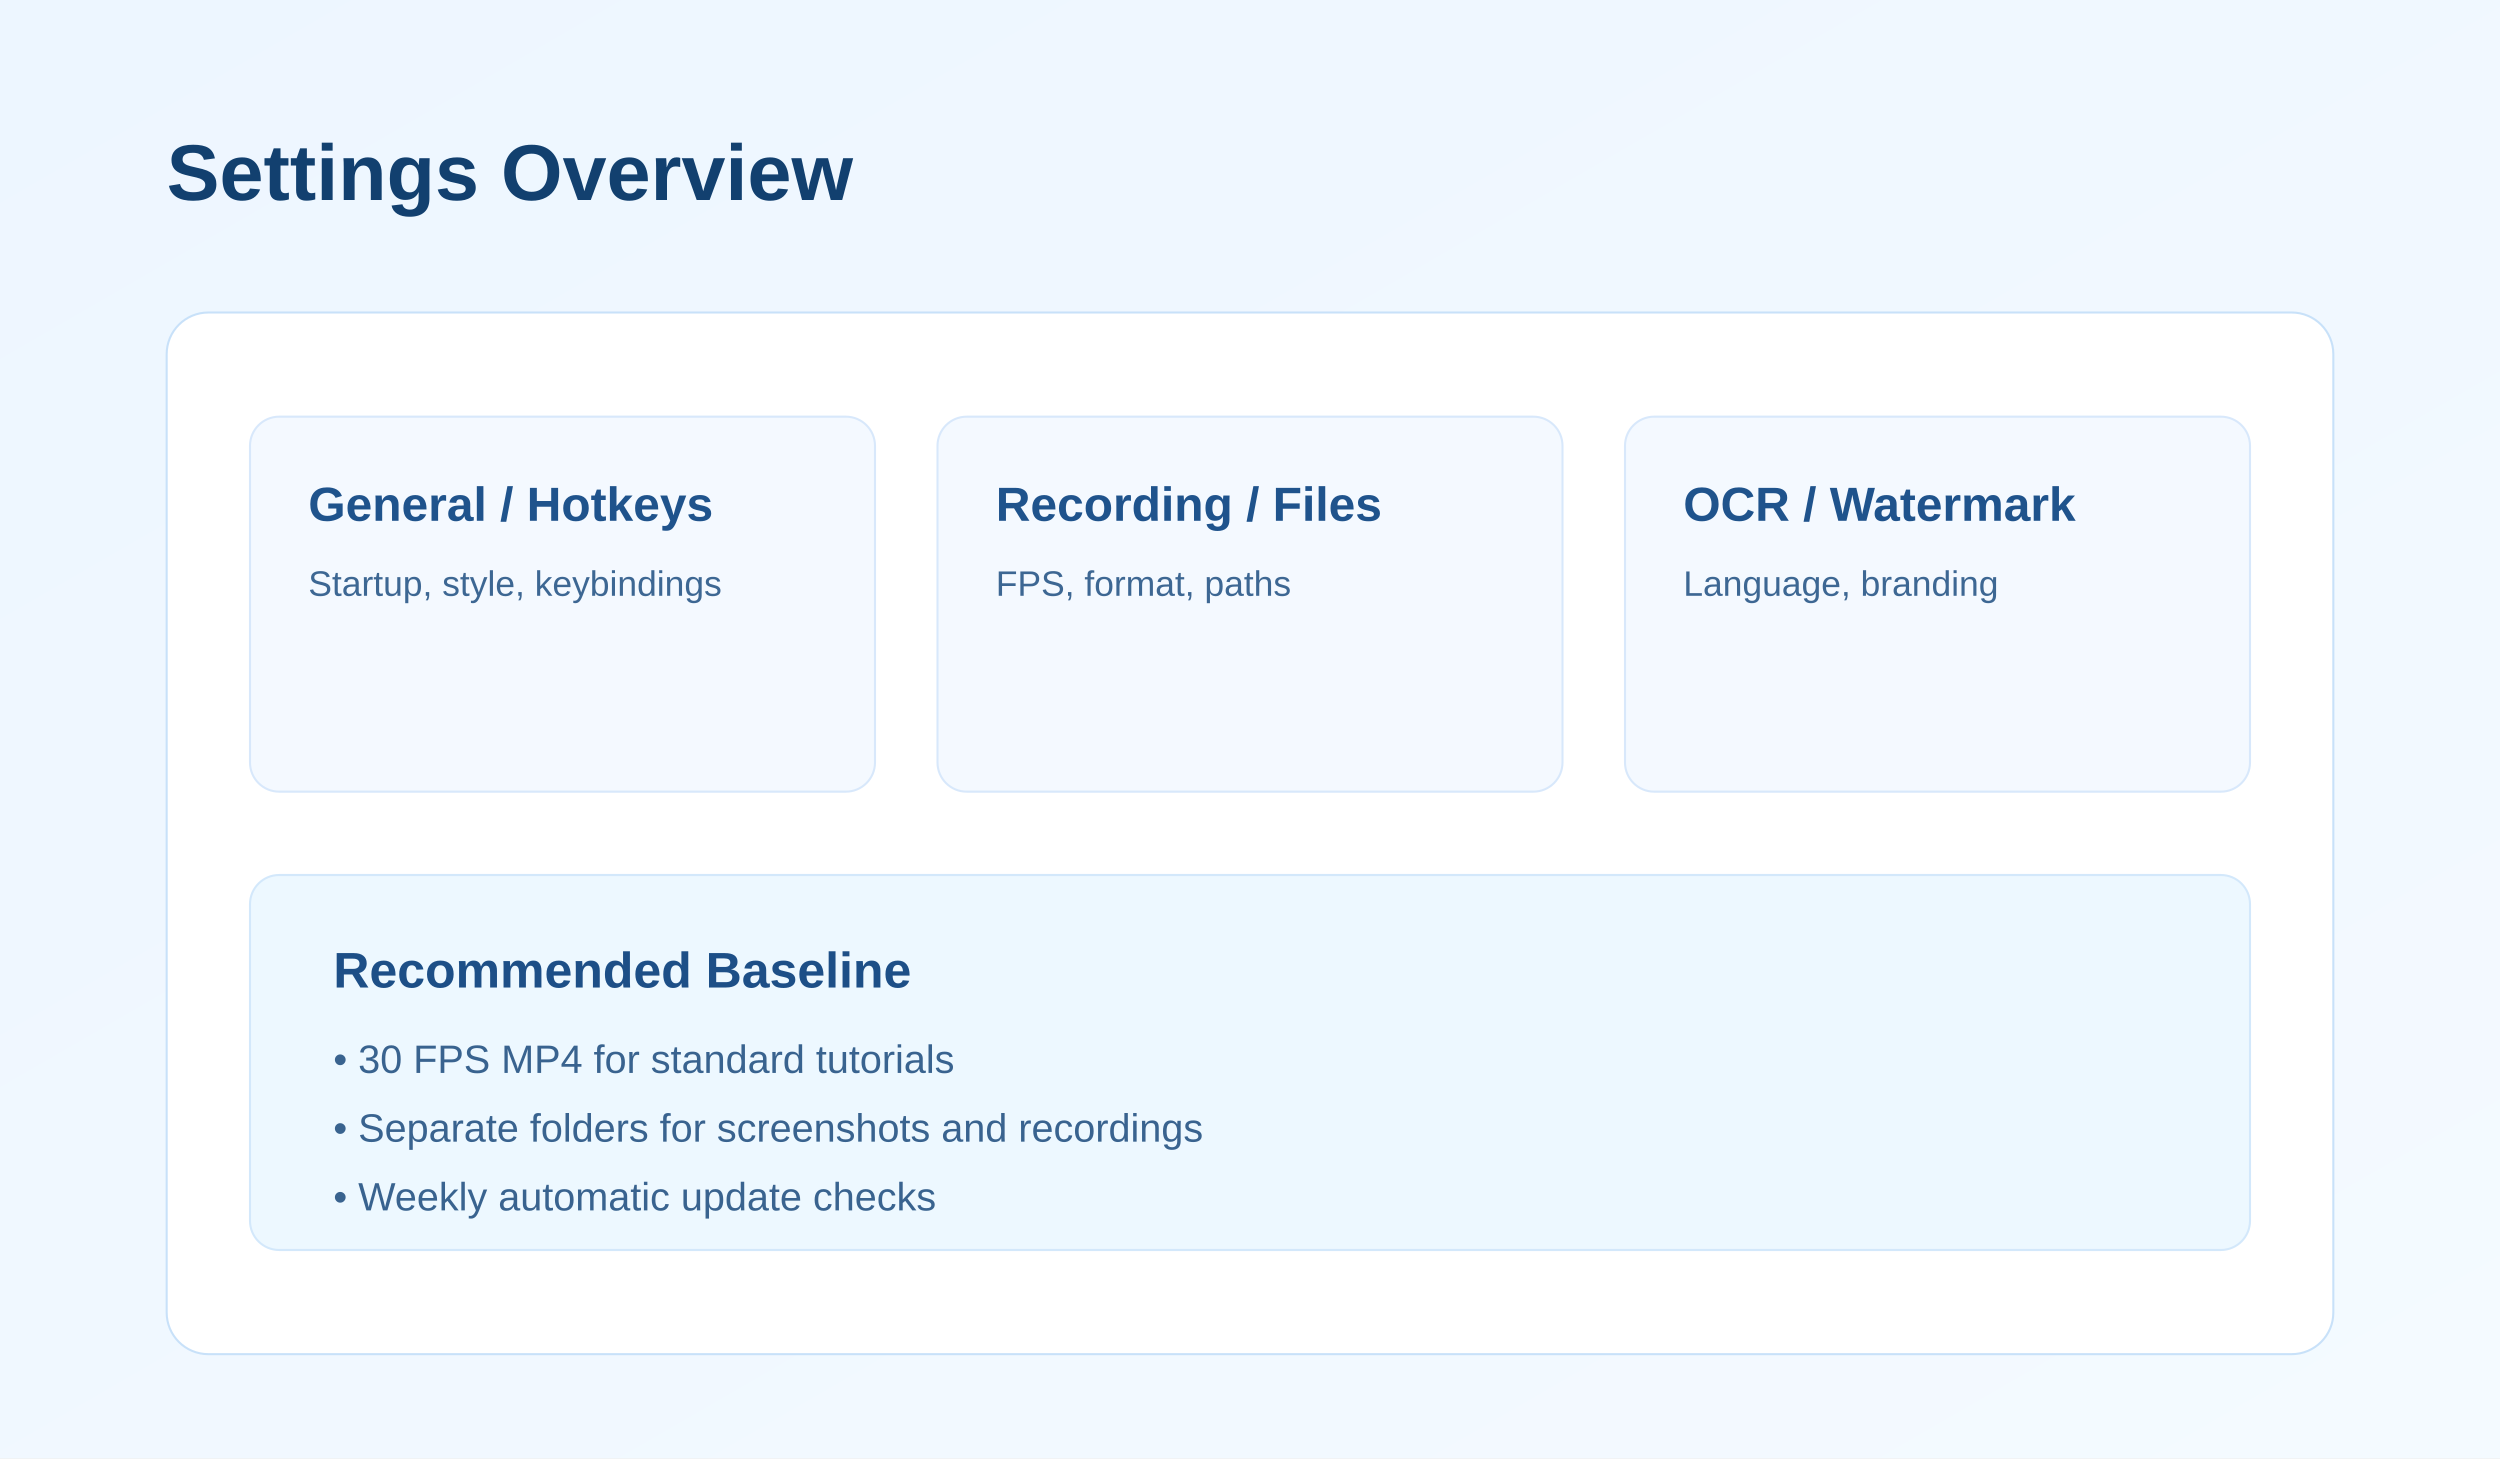
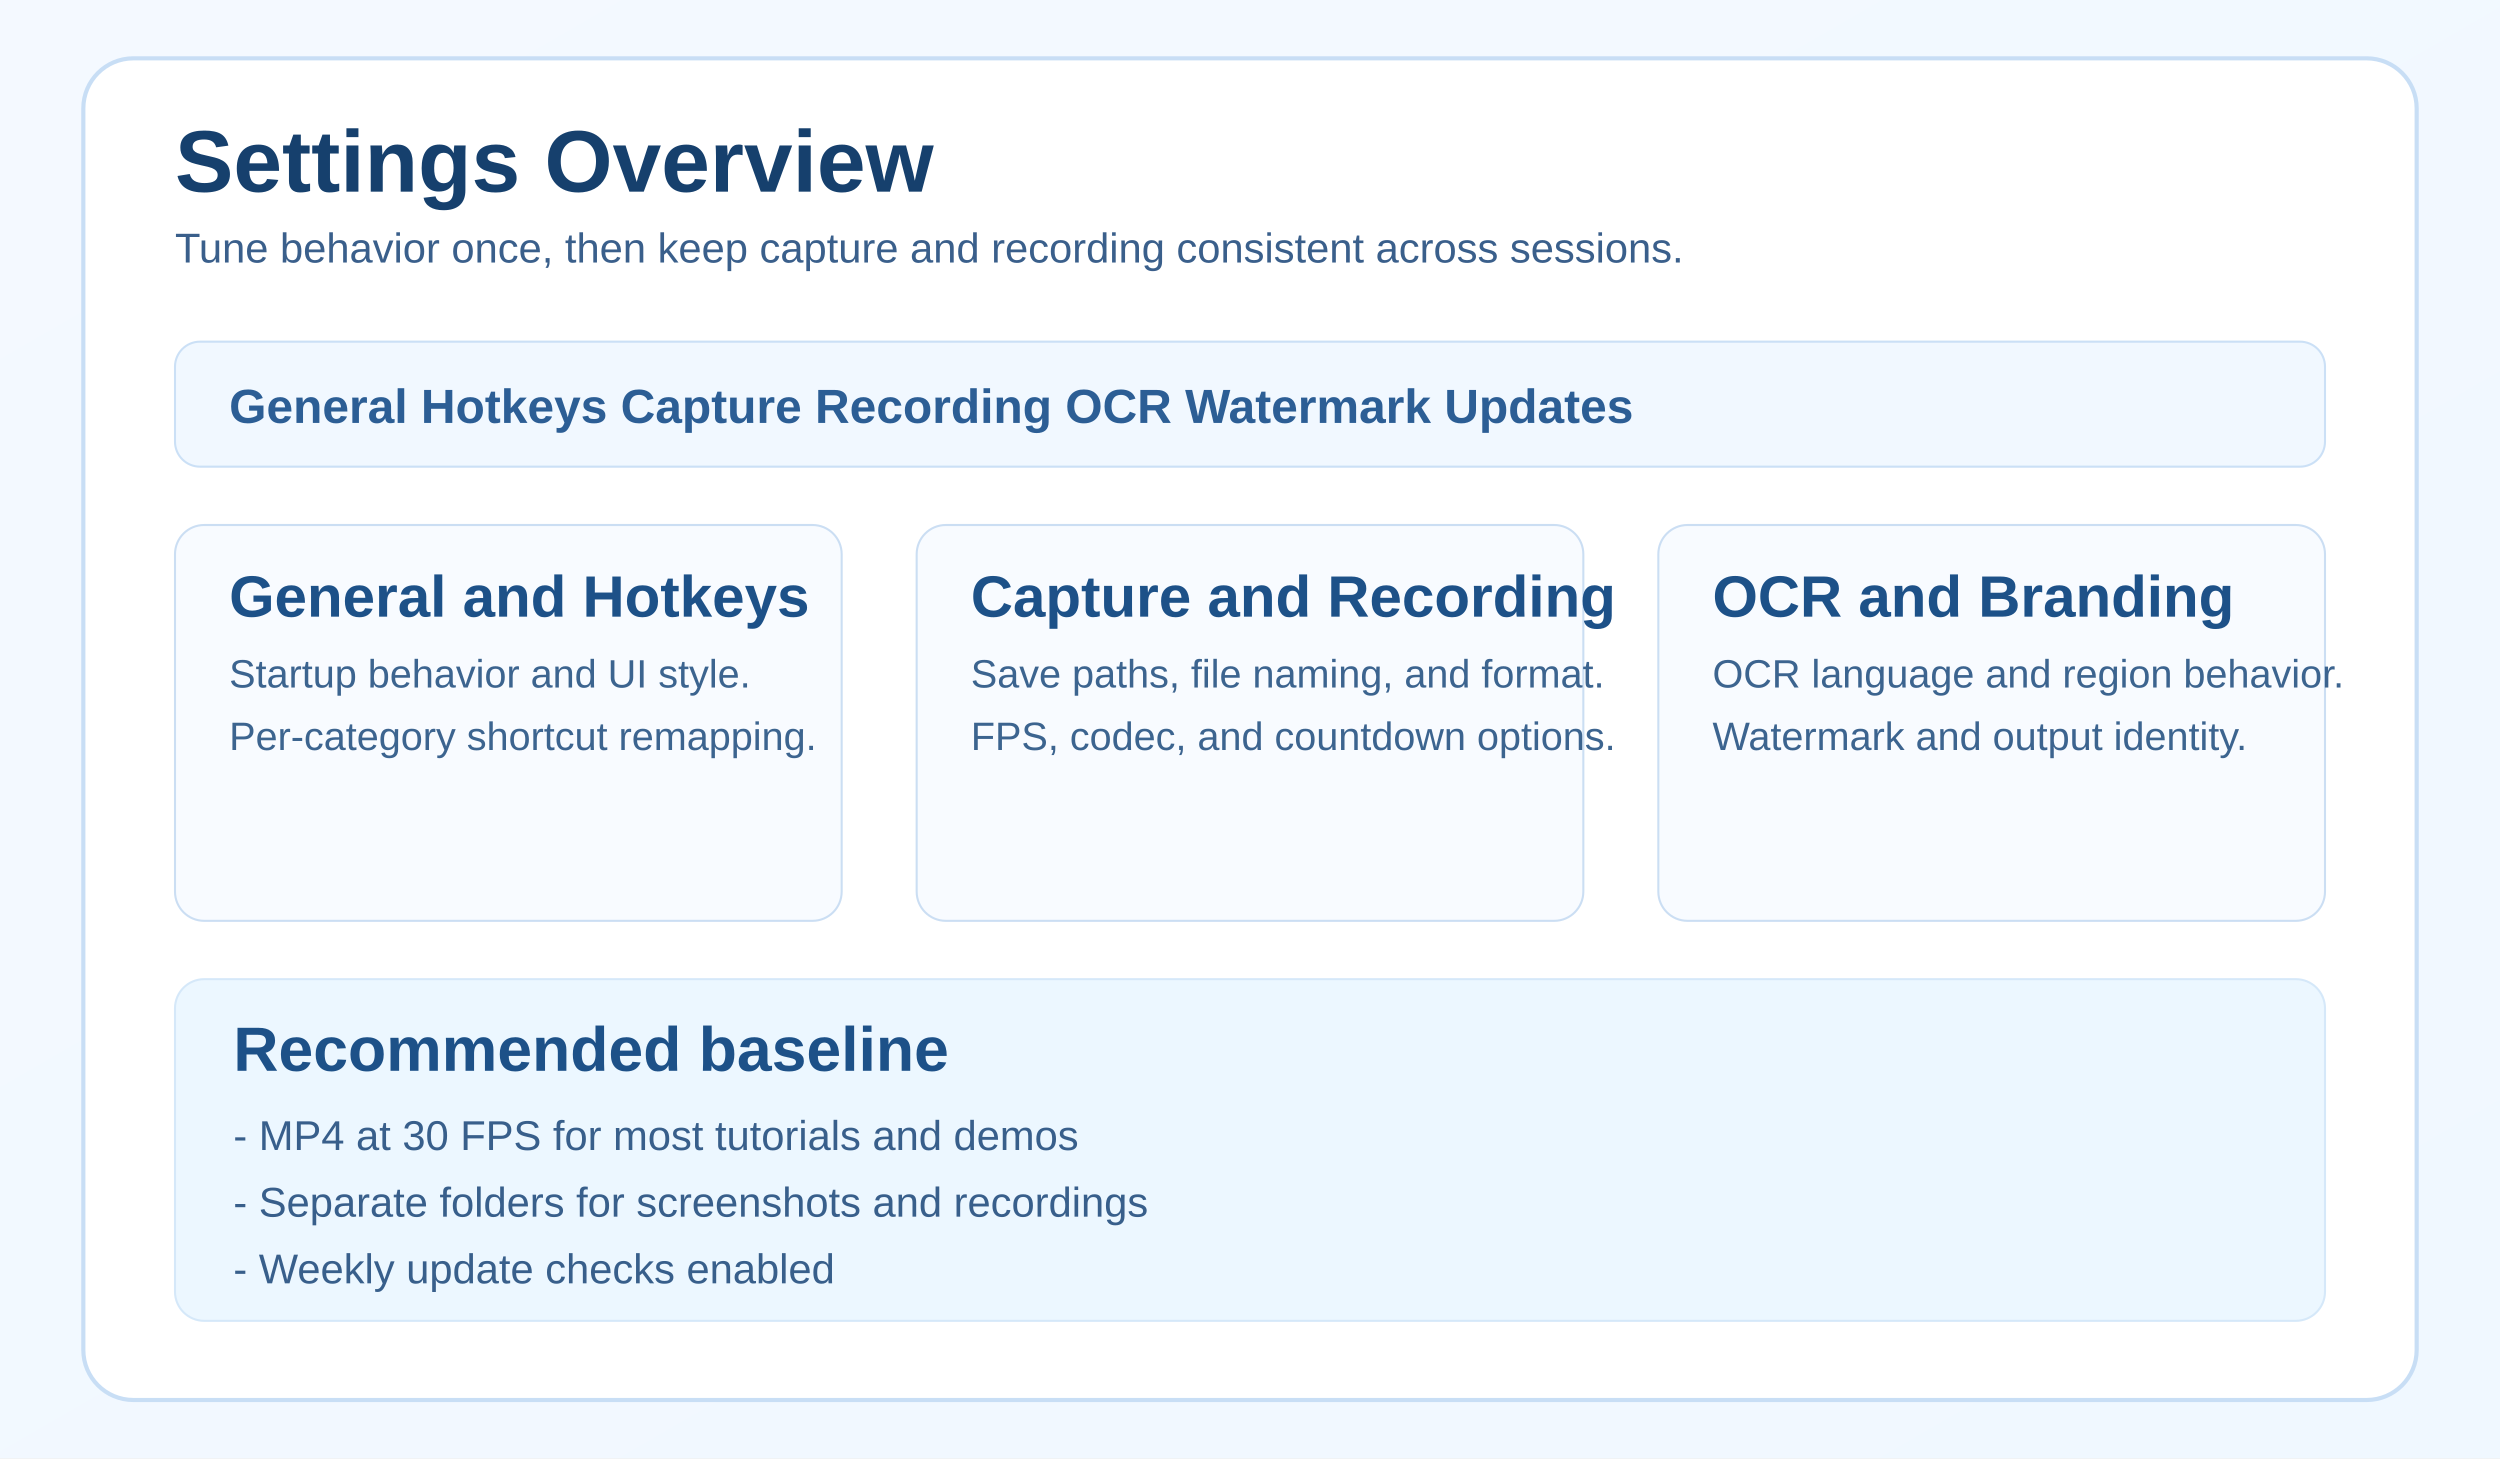
<svg xmlns="http://www.w3.org/2000/svg" viewBox="0 0 1200 700" role="img" aria-labelledby="title desc">
  <defs>
-     <linearGradient id="bg8" x1="0" y1="0" x2="1" y2="1">
-       <stop offset="0%" stop-color="#edf6ff" />
-       <stop offset="100%" stop-color="#f4faff" />
+     <linearGradient id="bg-settings" x1="0" y1="0" x2="1" y2="1">
+       <stop offset="0%" stop-color="#f4f9ff" />
+       <stop offset="100%" stop-color="#f0f8ff" />
    </linearGradient>
  </defs>
-   <rect width="1200" height="700" fill="url(#bg8)" />
-   <text x="80" y="96" fill="#12406f" font-size="38" font-family="Arial" font-weight="700">Settings Overview</text>
-   <rect x="80" y="150" width="1040" height="500" rx="20" fill="#fff" stroke="#c8e1f9" />
-   <rect x="120" y="200" width="300" height="180" rx="14" fill="#f4f9ff" stroke="#d8e8fb" />
-   <text x="148" y="250" fill="#1f538c" font-size="23" font-family="Arial" font-weight="700">General / Hotkeys</text>
-   <text x="148" y="286" fill="#3d6793" font-size="17" font-family="Arial">Startup, style, keybindings</text>
-   <rect x="450" y="200" width="300" height="180" rx="14" fill="#f4f9ff" stroke="#d8e8fb" />
-   <text x="478" y="250" fill="#1f538c" font-size="23" font-family="Arial" font-weight="700">Recording / Files</text>
-   <text x="478" y="286" fill="#3d6793" font-size="17" font-family="Arial">FPS, format, paths</text>
-   <rect x="780" y="200" width="300" height="180" rx="14" fill="#f4f9ff" stroke="#d8e8fb" />
-   <text x="808" y="250" fill="#1f538c" font-size="23" font-family="Arial" font-weight="700">OCR / Watermark</text>
-   <text x="808" y="286" fill="#3d6793" font-size="17" font-family="Arial">Language, branding</text>
-   <rect x="120" y="420" width="960" height="180" rx="14" fill="#edf8ff" stroke="#d3e8fb" />
-   <text x="160" y="474" fill="#1d4f87" font-size="24" font-family="Arial" font-weight="700">Recommended Baseline</text>
-   <text x="160" y="515" fill="#39638f" font-size="19" font-family="Arial">• 30 FPS MP4 for standard tutorials</text>
-   <text x="160" y="548" fill="#39638f" font-size="19" font-family="Arial">• Separate folders for screenshots and recordings</text>
-   <text x="160" y="581" fill="#39638f" font-size="19" font-family="Arial">• Weekly automatic update checks</text>
+   <rect width="1200" height="700" fill="url(#bg-settings)" />
+   <rect x="40" y="28" width="1120" height="644" rx="24" fill="#ffffff" stroke="#c8def5" stroke-width="2" />
+   <text x="84" y="92" fill="#16406d" font-size="42" font-family="Segoe UI, Arial, sans-serif" font-weight="700">Settings Overview</text>
+   <text x="84" y="126" fill="#3a5f8b" font-size="20" font-family="Segoe UI, Arial, sans-serif">Tune behavior once, then keep capture and recording consistent across sessions.</text>
+   <rect x="84" y="164" width="1032" height="60" rx="12" fill="#f1f8ff" stroke="#cbe0f6" />
+   <text x="110" y="203" fill="#2c5e95" font-size="23" font-family="Segoe UI, Arial, sans-serif" font-weight="600">General   Hotkeys   Capture   Recording   OCR   Watermark   Updates</text>
+   <rect x="84" y="252" width="320" height="190" rx="14" fill="#f8fbff" stroke="#cbdef3" />
+   <text x="110" y="296" fill="#1d5188" font-size="28" font-family="Segoe UI, Arial, sans-serif" font-weight="700">General and Hotkeys</text>
+   <text x="110" y="330" fill="#3c648f" font-size="19" font-family="Segoe UI, Arial, sans-serif">Startup behavior and UI style.</text>
+   <text x="110" y="360" fill="#3c648f" font-size="19" font-family="Segoe UI, Arial, sans-serif">Per-category shortcut remapping.</text>
+   <rect x="440" y="252" width="320" height="190" rx="14" fill="#f8fbff" stroke="#cbdef3" />
+   <text x="466" y="296" fill="#1d5188" font-size="28" font-family="Segoe UI, Arial, sans-serif" font-weight="700">Capture and Recording</text>
+   <text x="466" y="330" fill="#3c648f" font-size="19" font-family="Segoe UI, Arial, sans-serif">Save paths, file naming, and format.</text>
+   <text x="466" y="360" fill="#3c648f" font-size="19" font-family="Segoe UI, Arial, sans-serif">FPS, codec, and countdown options.</text>
+   <rect x="796" y="252" width="320" height="190" rx="14" fill="#f8fbff" stroke="#cbdef3" />
+   <text x="822" y="296" fill="#1d5188" font-size="28" font-family="Segoe UI, Arial, sans-serif" font-weight="700">OCR and Branding</text>
+   <text x="822" y="330" fill="#3c648f" font-size="19" font-family="Segoe UI, Arial, sans-serif">OCR language and region behavior.</text>
+   <text x="822" y="360" fill="#3c648f" font-size="19" font-family="Segoe UI, Arial, sans-serif">Watermark and output identity.</text>
+   <rect x="84" y="470" width="1032" height="164" rx="14" fill="#ecf7ff" stroke="#d5e8f9" />
+   <text x="112" y="514" fill="#1d5188" font-size="30" font-family="Segoe UI, Arial, sans-serif" font-weight="700">Recommended baseline</text>
+   <text x="112" y="552" fill="#385f8b" font-size="20" font-family="Segoe UI, Arial, sans-serif">- MP4 at 30 FPS for most tutorials and demos</text>
+   <text x="112" y="584" fill="#385f8b" font-size="20" font-family="Segoe UI, Arial, sans-serif">- Separate folders for screenshots and recordings</text>
+   <text x="112" y="616" fill="#385f8b" font-size="20" font-family="Segoe UI, Arial, sans-serif">- Weekly update checks enabled</text>
</svg>
